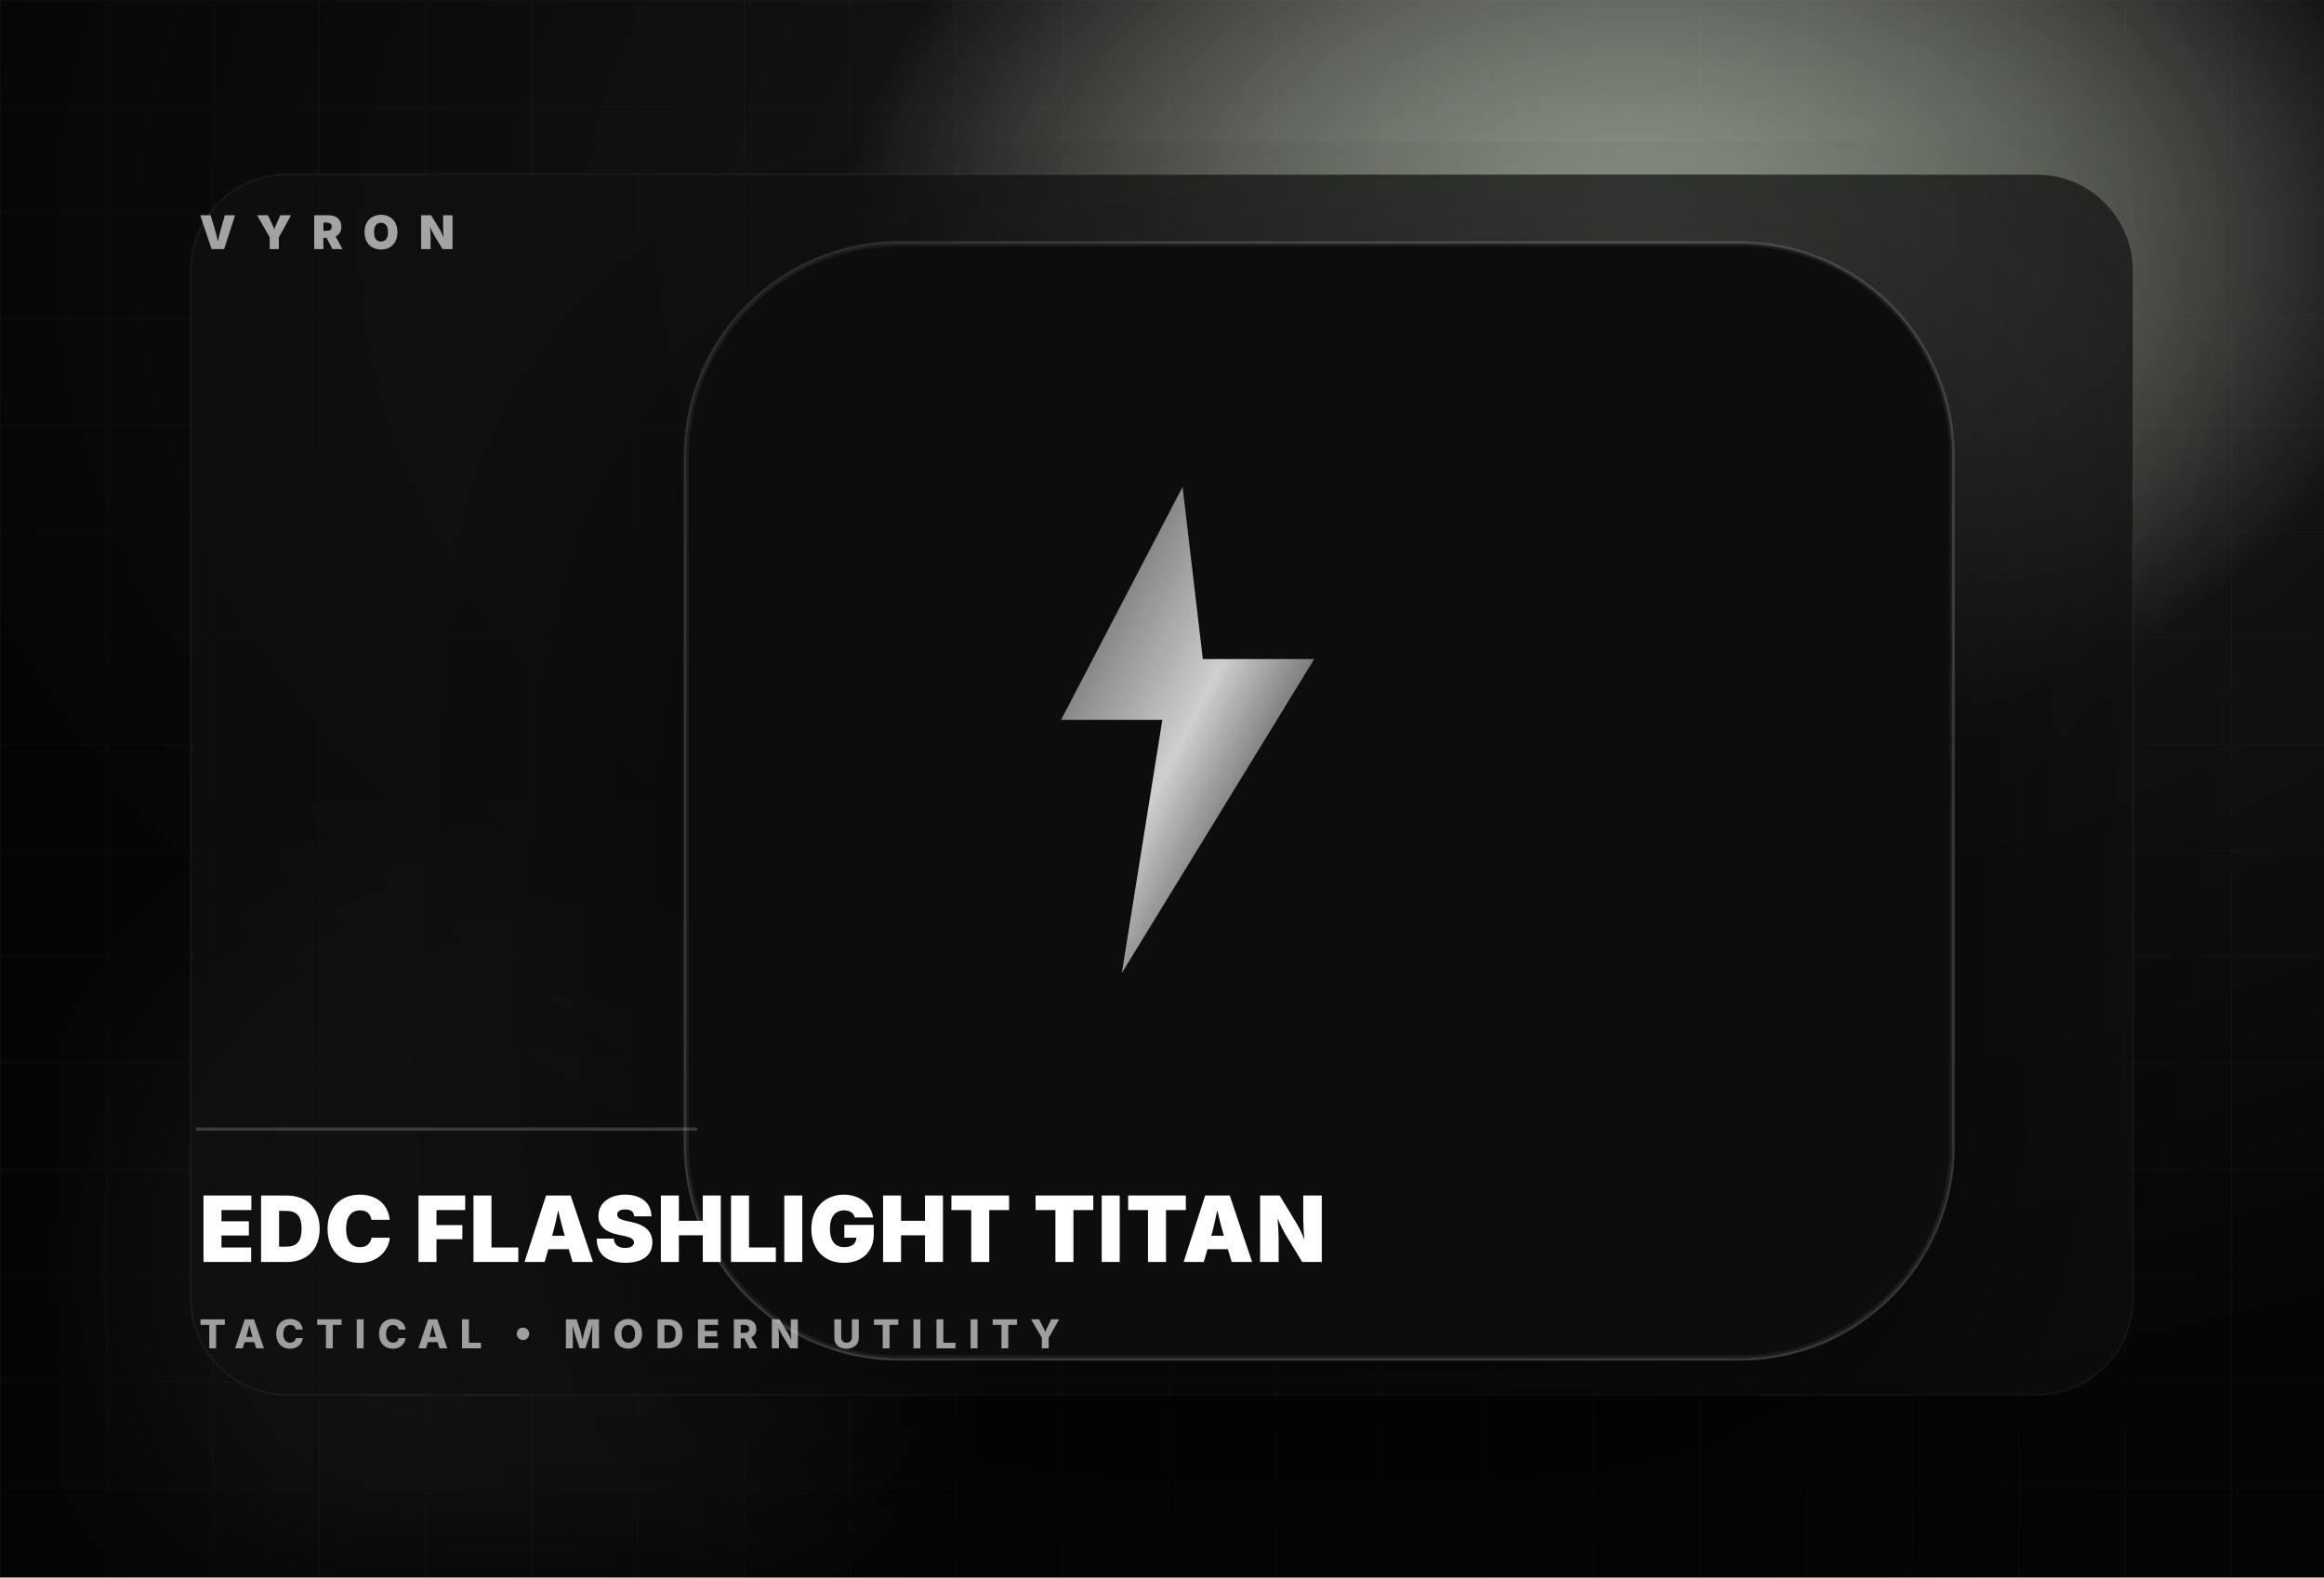
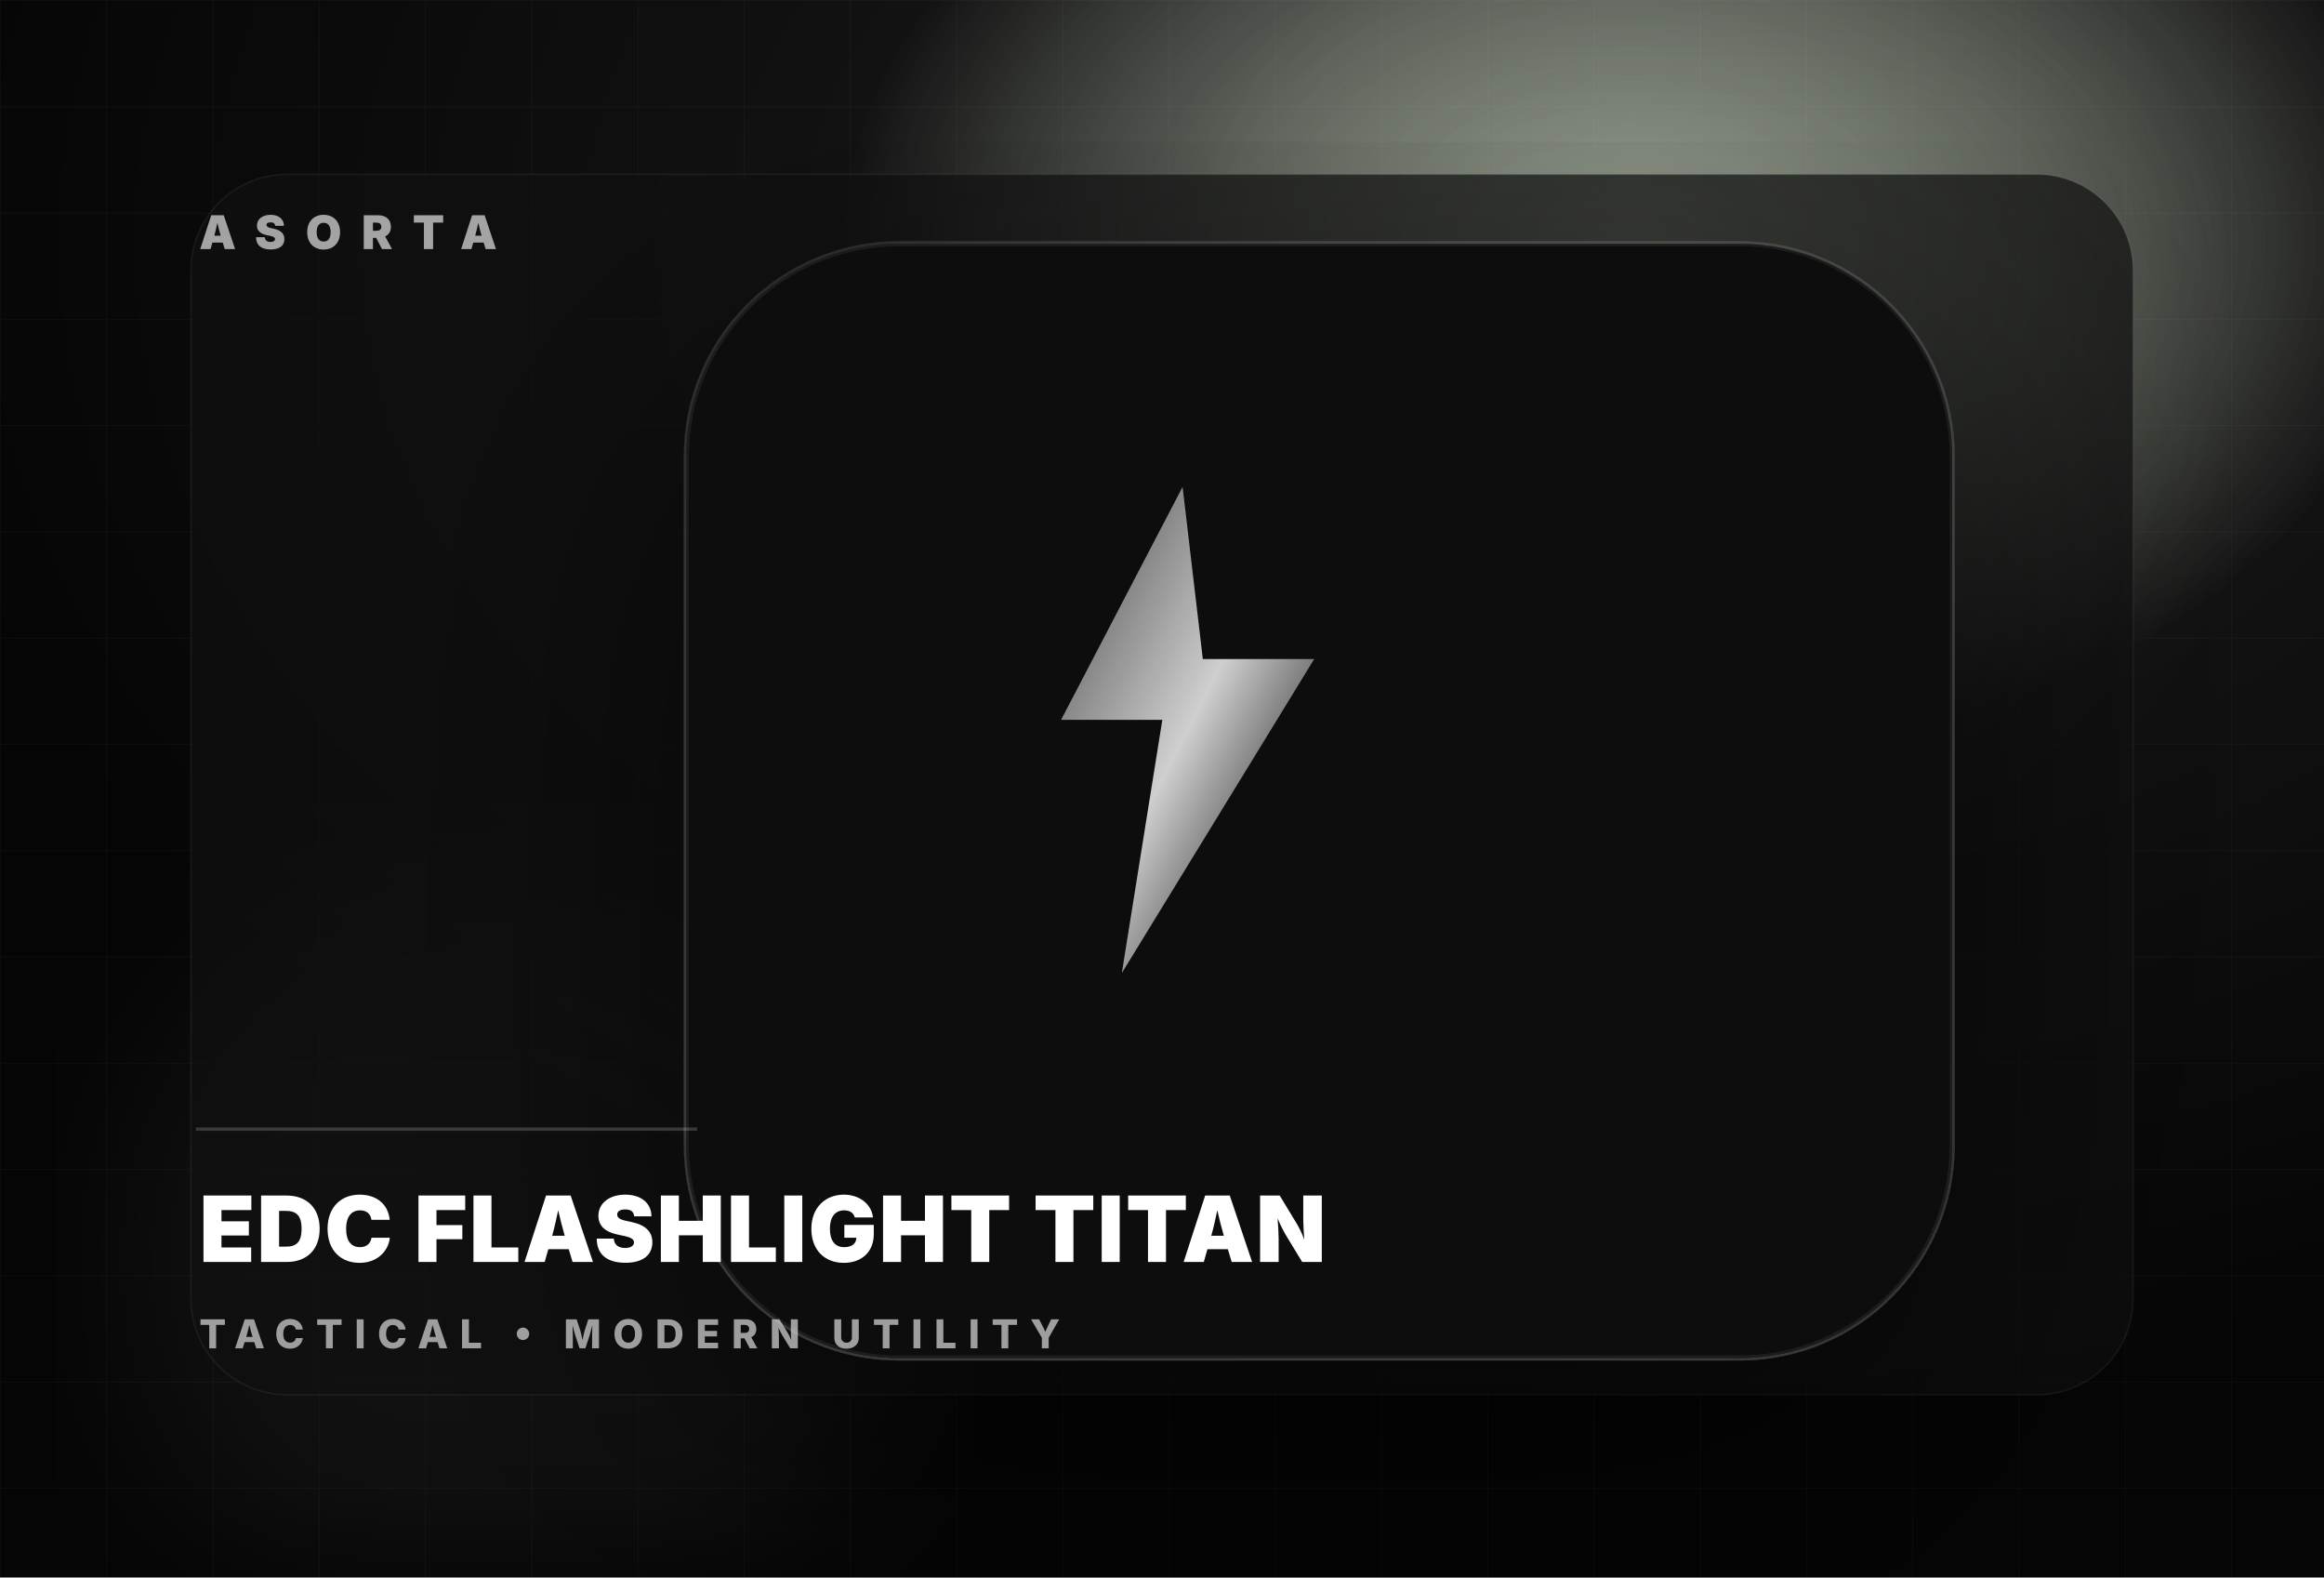
<svg xmlns="http://www.w3.org/2000/svg" width="1400" height="950" viewBox="0 0 1400 950">
  <defs>
    <radialGradient id="g1" cx="70%" cy="15%" r="75%">
      <stop offset="0" stop-color="#5B6653" stop-opacity="0.55" />
      <stop offset="0.45" stop-color="#121212" />
      <stop offset="1" stop-color="#050505" />
    </radialGradient>
    <linearGradient id="metal" x1="0" y1="0" x2="1" y2="1">
      <stop offset="0" stop-color="#f2f2f2" />
      <stop offset="0.24" stop-color="#8e8e8e" />
      <stop offset="0.5" stop-color="#d8d8d8" />
      <stop offset="0.77" stop-color="#565656" />
      <stop offset="1" stop-color="#ededed" />
    </linearGradient>
    <filter id="shadow" x="-40%" y="-40%" width="180%" height="180%">
      <feDropShadow dx="0" dy="28" stdDeviation="35" flood-color="#000" flood-opacity="0.55" />
    </filter>
    <filter id="soft">
      <feGaussianBlur stdDeviation="50" />
    </filter>
    <pattern id="grid" width="64" height="64" patternUnits="userSpaceOnUse">
      <path d="M64 0H0V64" fill="none" stroke="#fff" stroke-opacity=".035" stroke-width="1" />
    </pattern>
  </defs>
  <rect width="1400" height="950" fill="url(#g1)" />
  <rect width="1400" height="950" fill="url(#grid)" />
  <circle cx="1030" cy="210" r="260" fill="#5B6653" opacity=".16" filter="url(#soft)" />
  <circle cx="310" cy="760" r="230" fill="#D6D6D6" opacity=".055" filter="url(#soft)" />
  <rect x="115" y="105" width="1170" height="735" rx="58" fill="#101010" opacity=".7" stroke="#fff" stroke-opacity=".08" />
  <g transform="translate(505 220) scale(3.05)" filter="url(#shadow)">
    <rect x="-30" y="-24" width="250" height="220" rx="42" fill="#0b0b0b" stroke="#fff" stroke-opacity=".08" />
    <path d="M68 24 L44 70 H64 L56 120 L94 58 H72 Z" fill="url(#metal)" opacity=".95" />
  </g>
-   <text x="120" y="150" fill="#fff" opacity=".62" font-family="Inter,Arial,sans-serif" font-size="28" font-weight="900" letter-spacing="12">VYRON</text>
+   <text x="120" y="150" fill="#fff" opacity=".62" font-family="Inter,Arial,sans-serif" font-size="28" font-weight="900" letter-spacing="12">ASORTA</text>
  <text x="120" y="760" fill="#fff" font-family="Inter,Arial,sans-serif" font-size="55" font-weight="900" letter-spacing="1">EDC FLASHLIGHT TITAN</text>
  <text x="120" y="812" fill="#D6D6D6" opacity=".72" font-family="Inter,Arial,sans-serif" font-size="24" font-weight="800" letter-spacing="7">TACTICAL • MODERN UTILITY</text>
  <path d="M118 680 H420" stroke="#fff" stroke-opacity=".18" stroke-width="2" />
</svg>
